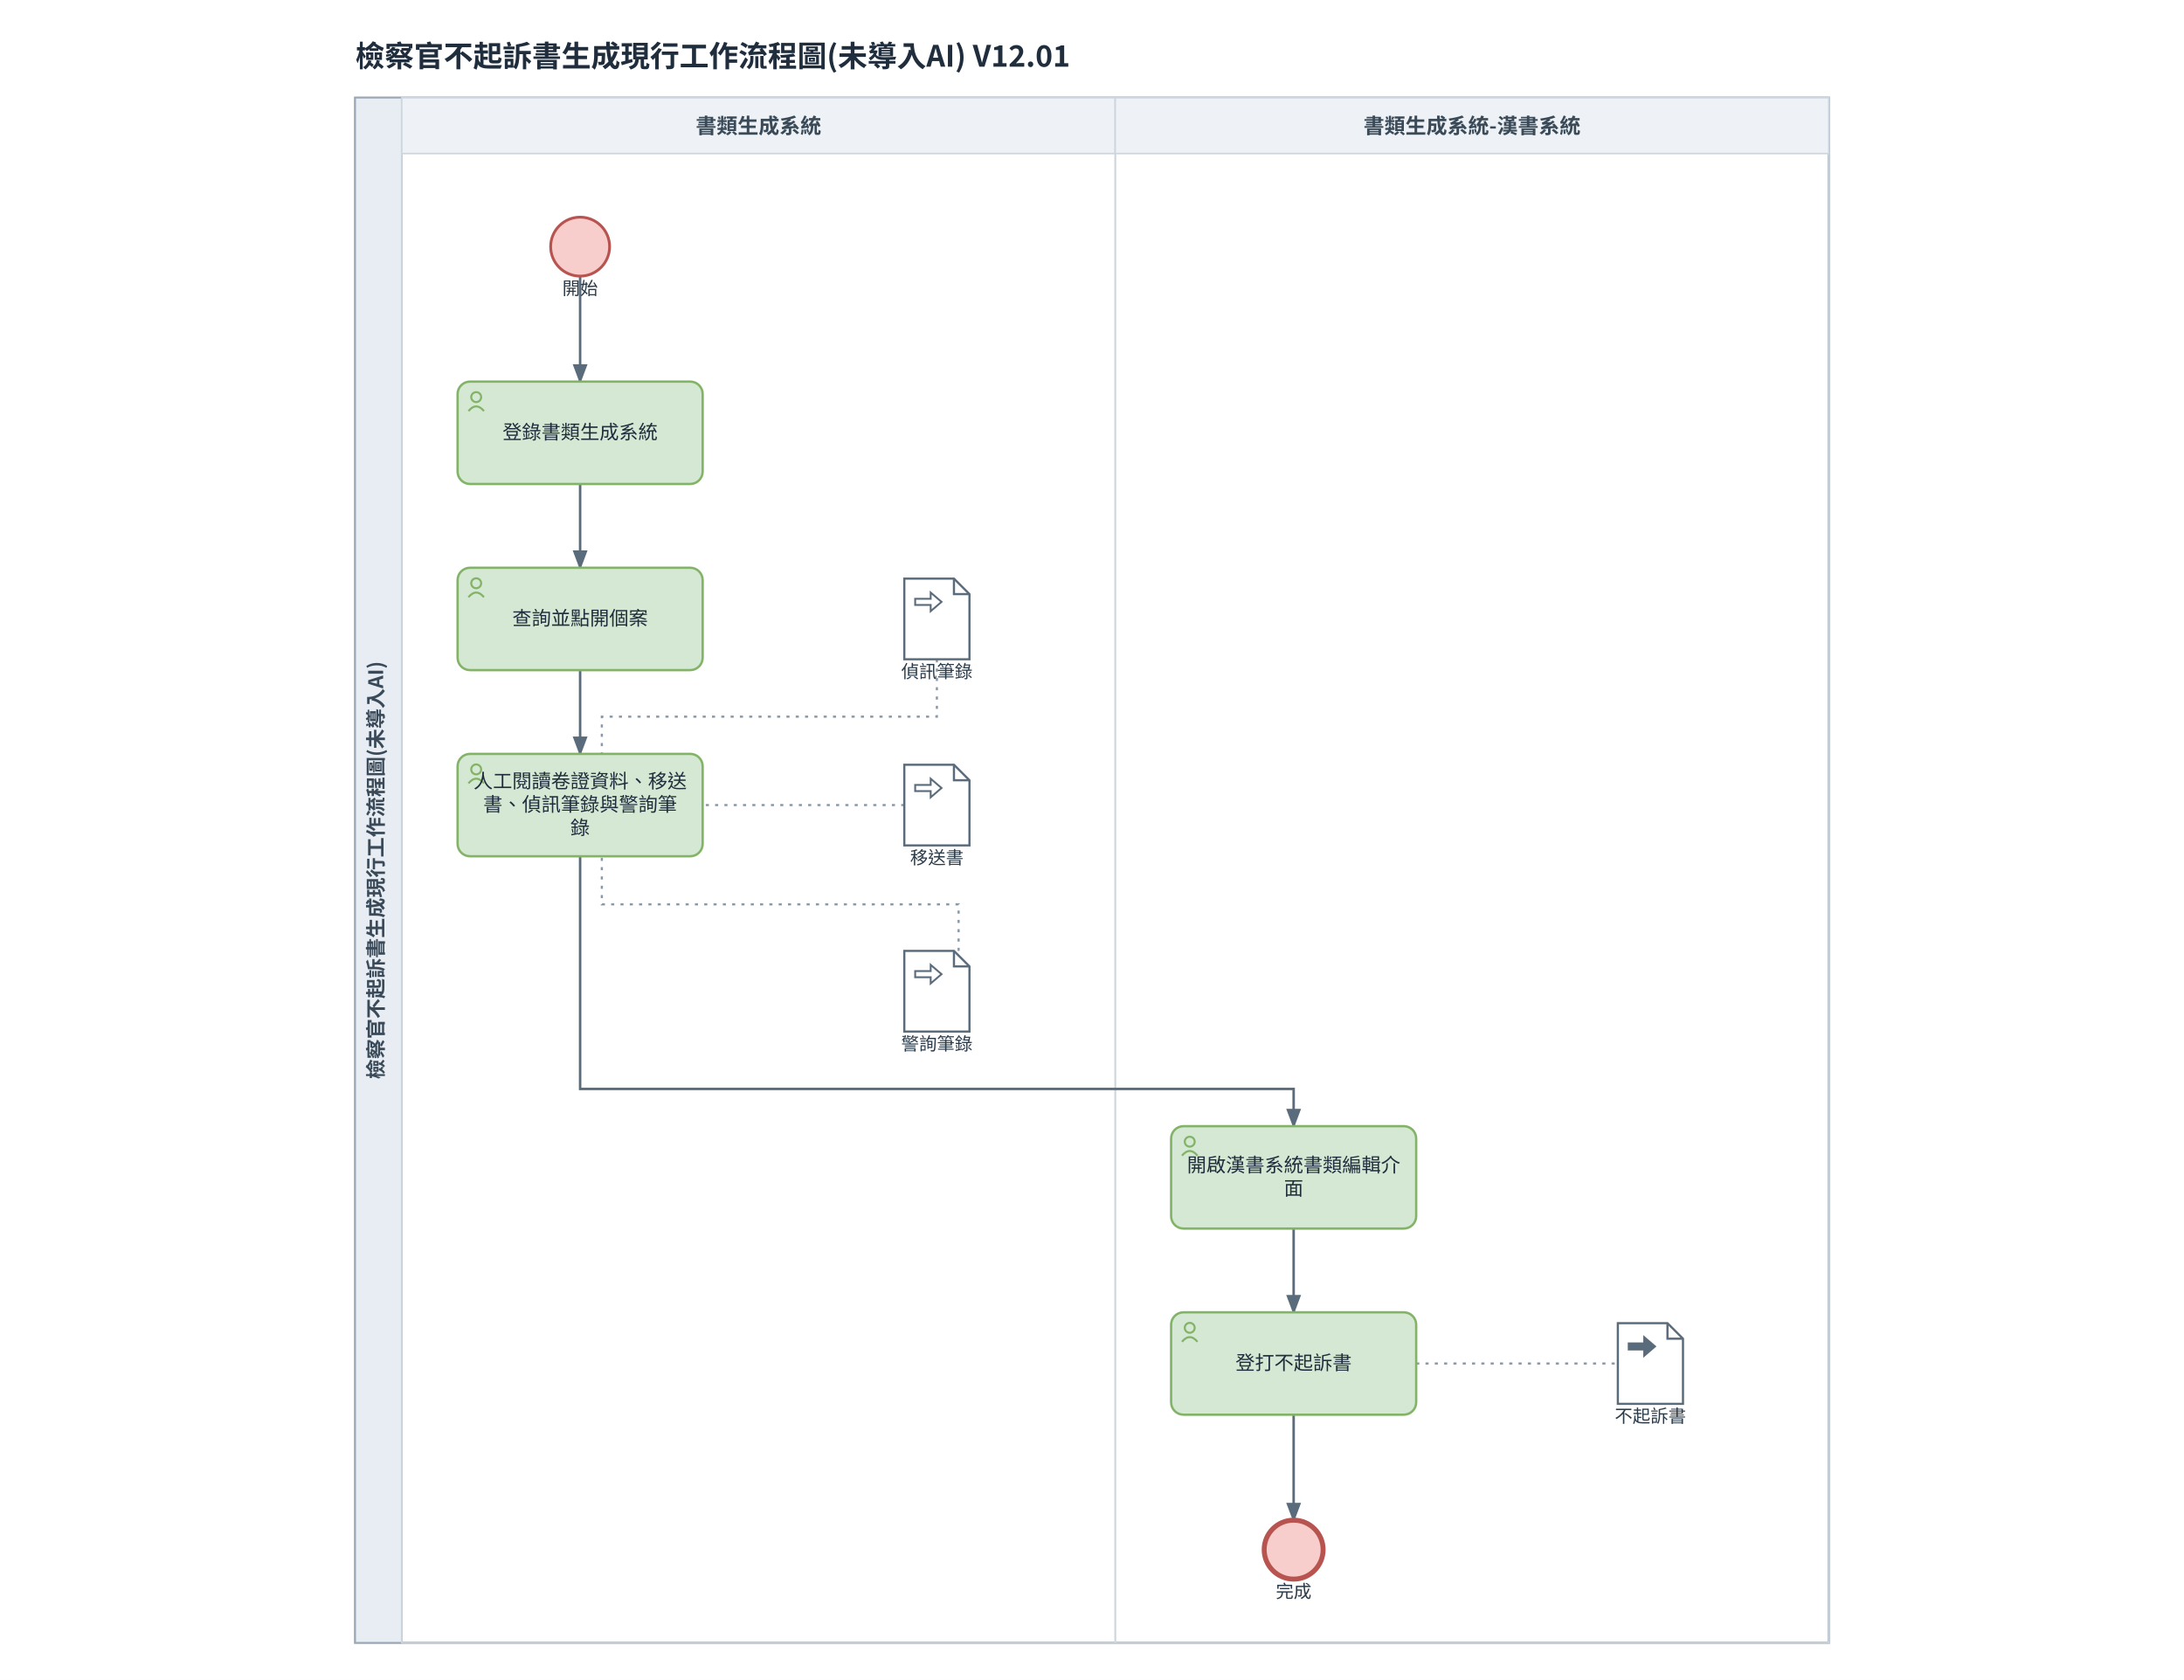
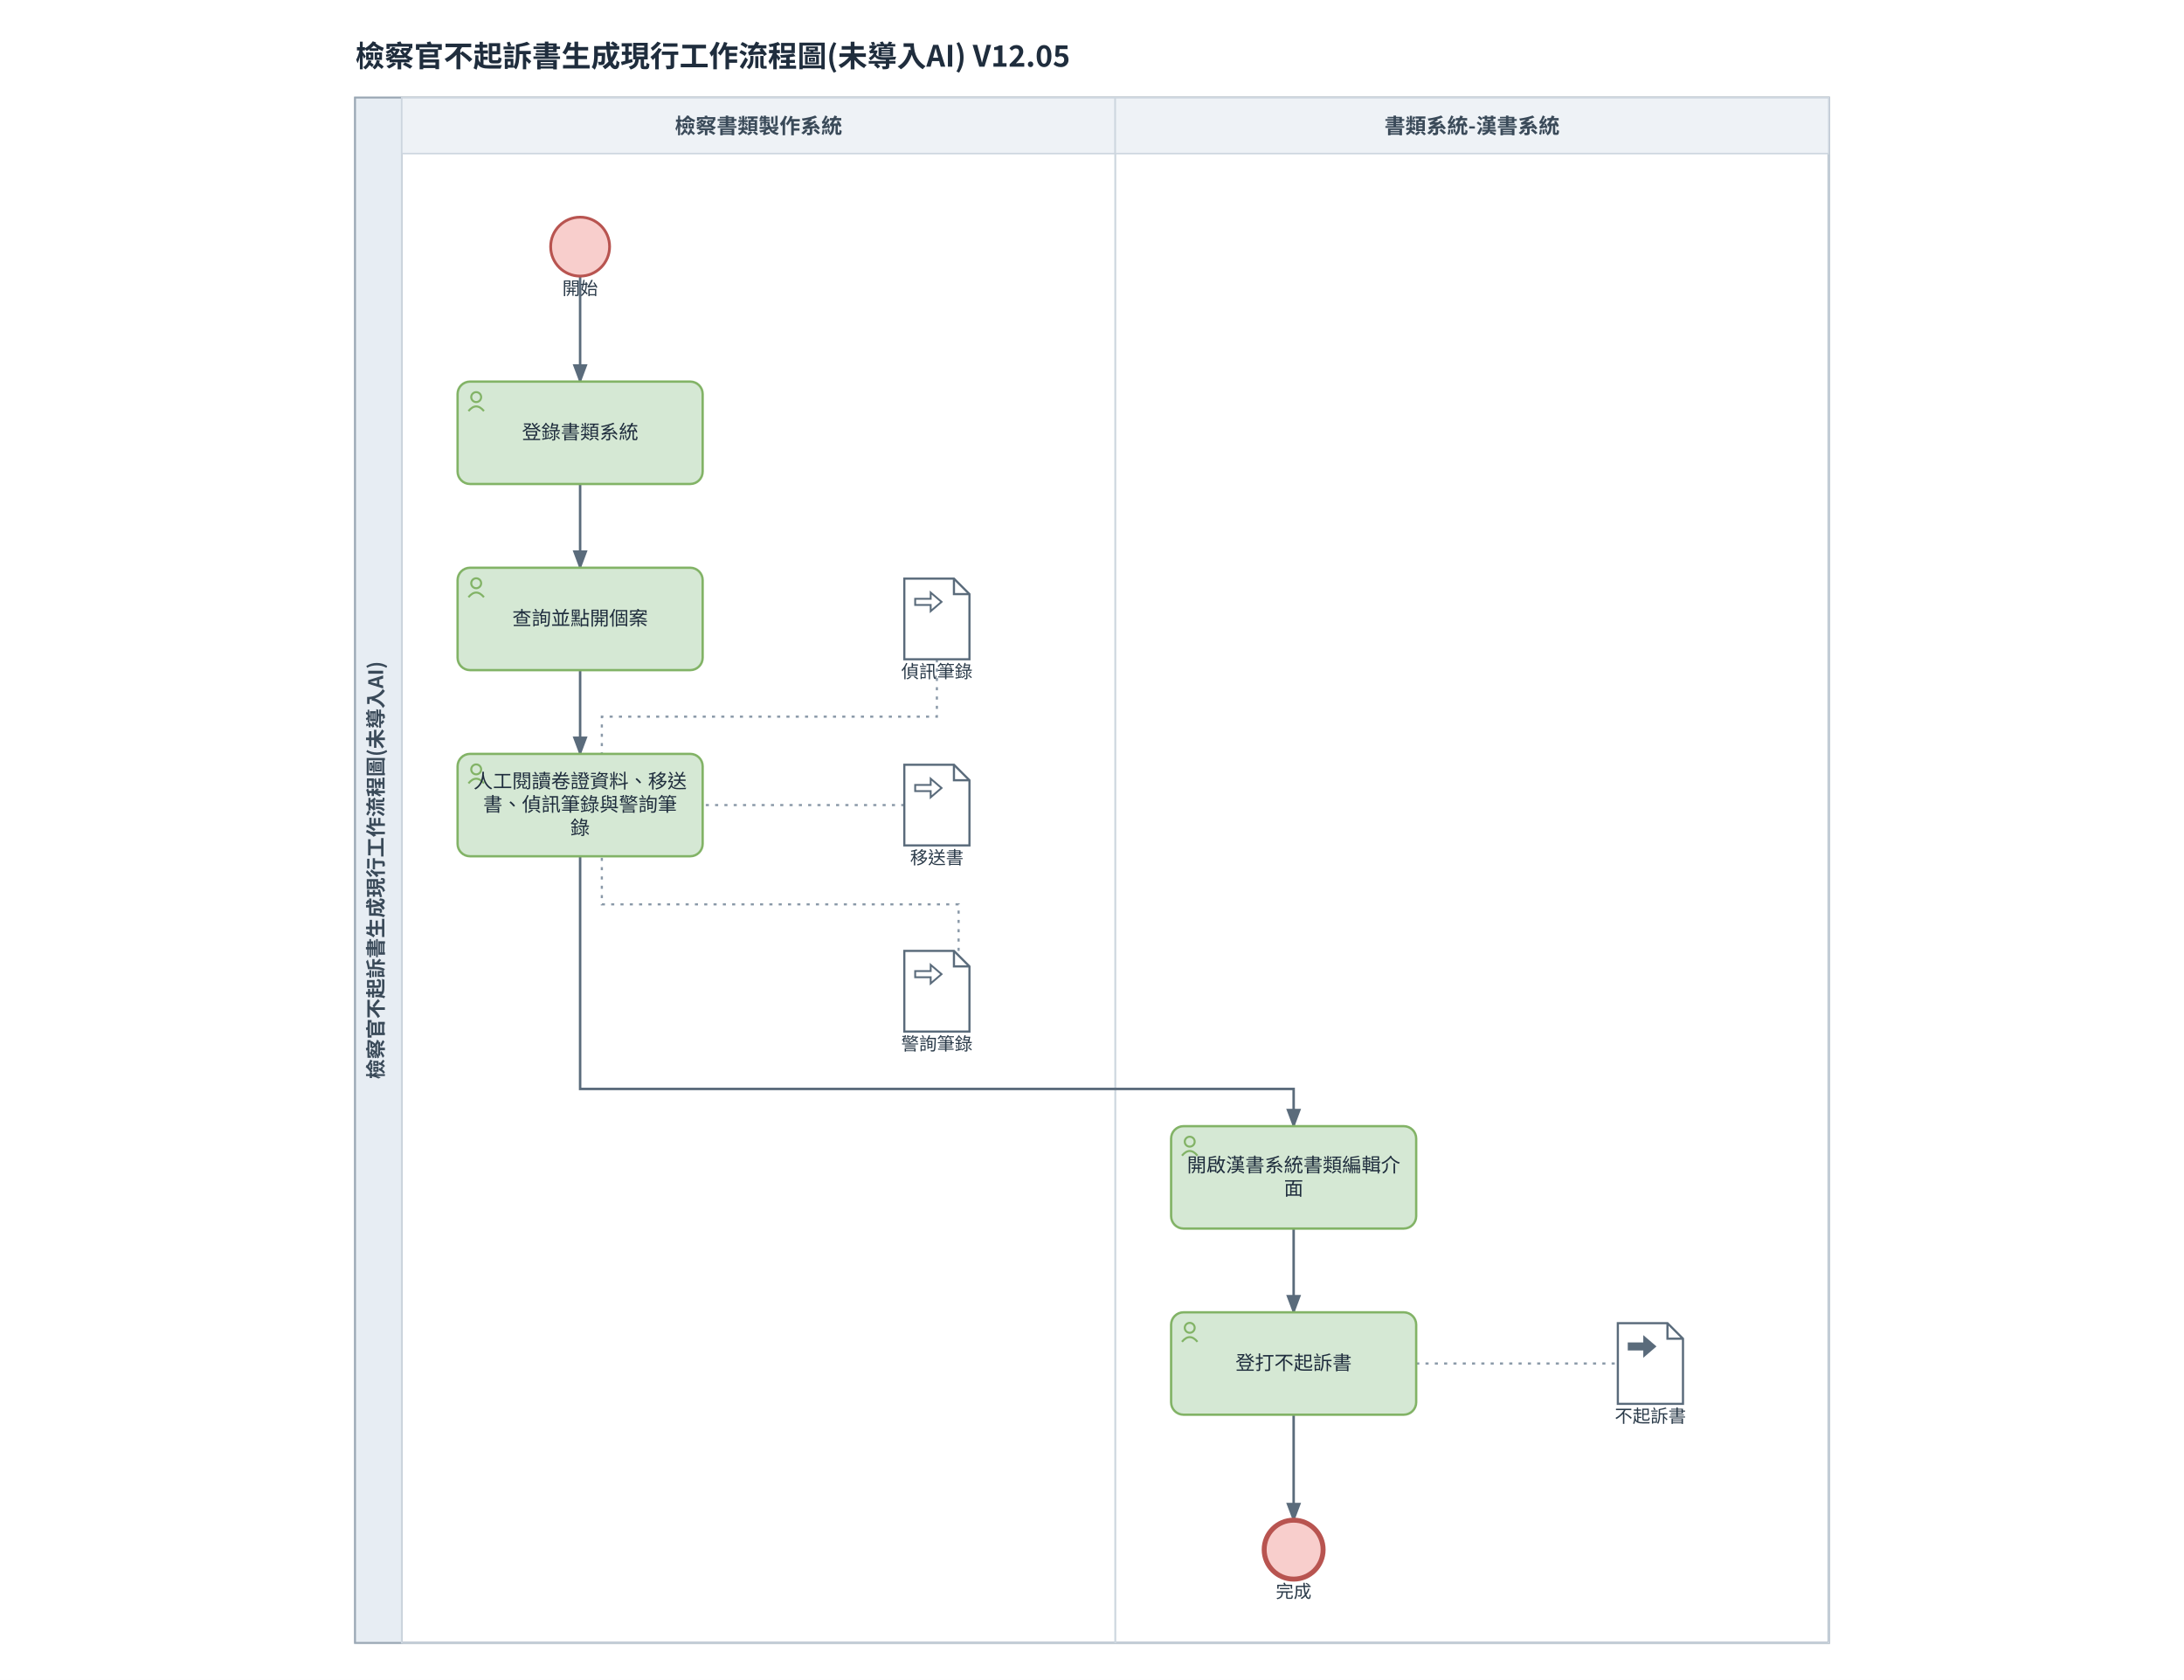
- <svg xmlns="http://www.w3.org/2000/svg" role="img" aria-label="檢察官不起訴書生成現行工作流程圖(未導入AI) V12.01" viewBox="-89 7 1408 1083" font-family="Microsoft JhengHei, PingFang TC, Noto Sans CJK TC, sans-serif">
+ <svg xmlns="http://www.w3.org/2000/svg" role="img" aria-label="檢察官不起訴書生成現行工作流程圖(未導入AI) V12.05" viewBox="-89 7 1408 1083" font-family="Microsoft JhengHei, PingFang TC, Noto Sans CJK TC, sans-serif">
  <rect x="-89" y="7" width="1408" height="1083" fill="#ffffff" />
-   <text x="140" y="50" font-size="19" font-weight="bold" fill="#1f2d3d">檢察官不起訴書生成現行工作流程圖(未導入AI) V12.01</text>
+   <text x="140" y="50" font-size="19" font-weight="bold" fill="#1f2d3d">檢察官不起訴書生成現行工作流程圖(未導入AI) V12.05</text>
  <defs>
    <marker id="arr" markerWidth="9" markerHeight="9" refX="7" refY="3" orient="auto" markerUnits="strokeWidth">
      <path d="M0,0 L8,3 L0,6 Z" fill="#5a6b7b" />
    </marker>
    <marker id="mfarr" markerWidth="11" markerHeight="11" refX="8" refY="4" orient="auto" markerUnits="strokeWidth">
      <path d="M0,0 L8,4 L0,8" fill="none" stroke="#6b7b8b" stroke-width="1.3" />
    </marker>
    <marker id="mfdot" markerWidth="10" markerHeight="10" refX="5" refY="5" orient="auto" markerUnits="strokeWidth">
      <circle cx="5" cy="5" r="3.2" fill="#fff" stroke="#6b7b8b" stroke-width="1.3" />
    </marker>
  </defs>
  <rect x="140" y="70" width="950" height="996" fill="none" stroke="#9aa7b4" stroke-width="1.5" />
  <rect x="140" y="70" width="30" height="996" fill="#e7edf3" stroke="#9aa7b4" />
  <text x="158" y="568.0" font-size="13" font-weight="bold" fill="#3a4a59" text-anchor="middle" transform="rotate(-90 158 568.0)">檢察官不起訴書生成現行工作流程圖(未導入AI)</text>
  <rect x="170" y="70" width="460" height="996" fill="none" stroke="#cdd6df" />
  <rect x="170" y="70" width="460" height="36" fill="#eef2f6" stroke="#cdd6df" />
-   <text x="400.0" y="93" font-size="13.5" font-weight="bold" fill="#3a4a59" text-anchor="middle">書類生成系統</text>
+   <text x="400.0" y="93" font-size="13.5" font-weight="bold" fill="#3a4a59" text-anchor="middle">檢察書類製作系統</text>
  <rect x="630" y="70" width="460" height="996" fill="none" stroke="#cdd6df" />
  <rect x="630" y="70" width="460" height="36" fill="#eef2f6" stroke="#cdd6df" />
-   <text x="860.0" y="93" font-size="13.5" font-weight="bold" fill="#3a4a59" text-anchor="middle">書類生成系統-漢書系統</text>
+   <text x="860.0" y="93" font-size="13.5" font-weight="bold" fill="#3a4a59" text-anchor="middle">書類系統-漢書系統</text>
  <path d="M285,185 L285,253" fill="none" stroke="#5a6b7b" stroke-width="1.6" marker-end="url(#arr)" />
  <path d="M285,319 L285,373" fill="none" stroke="#5a6b7b" stroke-width="1.6" marker-end="url(#arr)" />
  <path d="M285,439 L285,493" fill="none" stroke="#5a6b7b" stroke-width="1.6" marker-end="url(#arr)" />
  <path d="M285,559 L285,709 L745,709 L745,733" fill="none" stroke="#5a6b7b" stroke-width="1.6" marker-end="url(#arr)" />
  <path d="M745,799 L745,853" fill="none" stroke="#5a6b7b" stroke-width="1.6" marker-end="url(#arr)" />
  <path d="M745,919 L745,987" fill="none" stroke="#5a6b7b" stroke-width="1.6" marker-end="url(#arr)" />
  <path d="M824,886 L954,886" fill="none" stroke="#8a99a8" stroke-width="1.4" stroke-dasharray="2,4" />
  <path d="M494,526 L364,526" fill="none" stroke="#8a99a8" stroke-width="1.4" stroke-dasharray="2,4" />
  <path d="M515,432 L515,469 L299,469 L299,493" fill="none" stroke="#8a99a8" stroke-width="1.4" stroke-dasharray="2,4" />
  <path d="M529,620 L529,590 L299,590 L299,559" fill="none" stroke="#8a99a8" stroke-width="1.4" stroke-dasharray="2,4" />
  <circle cx="285.0" cy="166.0" r="19.0" fill="#f8cecc" stroke="#b85450" stroke-width="1.8" />
  <text x="285.0" y="197" font-size="11.5" fill="#2a3a49" text-anchor="middle">開始</text>
  <rect x="206" y="253" width="158" height="66" rx="8" fill="#d5e8d4" stroke="#82b366" stroke-width="1.5" />
  <circle cx="218" cy="263" r="3.2" fill="none" stroke="#82b366" stroke-width="1.3" />
  <path d="M213,272 Q218,266 223,272" fill="none" stroke="#82b366" stroke-width="1.3" />
-   <text x="285.0" y="290.0" font-size="12.5" fill="#1f2d3d" text-anchor="middle">登錄書類生成系統</text>
+   <text x="285.0" y="290.0" font-size="12.5" fill="#1f2d3d" text-anchor="middle">登錄書類系統</text>
  <rect x="206" y="373" width="158" height="66" rx="8" fill="#d5e8d4" stroke="#82b366" stroke-width="1.5" />
  <circle cx="218" cy="383" r="3.2" fill="none" stroke="#82b366" stroke-width="1.3" />
  <path d="M213,392 Q218,386 223,392" fill="none" stroke="#82b366" stroke-width="1.3" />
  <text x="285.0" y="410.0" font-size="12.5" fill="#1f2d3d" text-anchor="middle">查詢並點開個案</text>
  <rect x="206" y="493" width="158" height="66" rx="8" fill="#d5e8d4" stroke="#82b366" stroke-width="1.5" />
  <circle cx="218" cy="503" r="3.2" fill="none" stroke="#82b366" stroke-width="1.3" />
  <path d="M213,512 Q218,506 223,512" fill="none" stroke="#82b366" stroke-width="1.3" />
  <text x="285.0" y="515.0" font-size="12.5" fill="#1f2d3d" text-anchor="middle">人工閱讀卷證資料、移送</text>
  <text x="285.0" y="530.0" font-size="12.5" fill="#1f2d3d" text-anchor="middle">書、
偵訊筆錄與警詢筆</text>
  <text x="285.0" y="545.0" font-size="12.5" fill="#1f2d3d" text-anchor="middle">錄</text>
  <rect x="666" y="733" width="158" height="66" rx="8" fill="#d5e8d4" stroke="#82b366" stroke-width="1.5" />
  <circle cx="678" cy="743" r="3.2" fill="none" stroke="#82b366" stroke-width="1.3" />
  <path d="M673,752 Q678,746 683,752" fill="none" stroke="#82b366" stroke-width="1.3" />
  <text x="745.0" y="762.5" font-size="12.5" fill="#1f2d3d" text-anchor="middle">開啟漢書系統書類編輯介</text>
  <text x="745.0" y="777.5" font-size="12.5" fill="#1f2d3d" text-anchor="middle">面</text>
  <rect x="666" y="853" width="158" height="66" rx="8" fill="#d5e8d4" stroke="#82b366" stroke-width="1.5" />
  <circle cx="678" cy="863" r="3.2" fill="none" stroke="#82b366" stroke-width="1.3" />
  <path d="M673,872 Q678,866 683,872" fill="none" stroke="#82b366" stroke-width="1.3" />
  <text x="745.0" y="890.0" font-size="12.5" fill="#1f2d3d" text-anchor="middle">登打不起訴書</text>
  <circle cx="745.0" cy="1006.0" r="19.0" fill="#f8cecc" stroke="#b85450" stroke-width="3.2" />
  <text x="745.0" y="1037" font-size="11.5" fill="#2a3a49" text-anchor="middle">完成</text>
  <path d="M954,860 L986,860 L996,870 L996,912 L954,912 Z" fill="#ffffff" stroke="#5a6b7b" stroke-width="1.4" />
  <path d="M986,860 L986,870 L996,870" fill="none" stroke="#5a6b7b" stroke-width="1.4" />
  <path d="M961,873 L971,873 L971,869 L978,875 L971,881 L971,877 L961,877 Z" fill="#5a6b7b" stroke="#5a6b7b" stroke-width="1.2" />
  <text x="975.0" y="924" font-size="11.5" fill="#2a3a49" text-anchor="middle">不起訴書</text>
  <path d="M494,500 L526,500 L536,510 L536,552 L494,552 Z" fill="#ffffff" stroke="#5a6b7b" stroke-width="1.4" />
  <path d="M526,500 L526,510 L536,510" fill="none" stroke="#5a6b7b" stroke-width="1.4" />
  <path d="M501,513 L511,513 L511,509 L518,515 L511,521 L511,517 L501,517 Z" fill="none" stroke="#5a6b7b" stroke-width="1.2" />
  <text x="515.0" y="564" font-size="11.5" fill="#2a3a49" text-anchor="middle">移送書</text>
  <path d="M494,380 L526,380 L536,390 L536,432 L494,432 Z" fill="#ffffff" stroke="#5a6b7b" stroke-width="1.4" />
  <path d="M526,380 L526,390 L536,390" fill="none" stroke="#5a6b7b" stroke-width="1.4" />
  <path d="M501,393 L511,393 L511,389 L518,395 L511,401 L511,397 L501,397 Z" fill="none" stroke="#5a6b7b" stroke-width="1.2" />
  <text x="515.0" y="444" font-size="11.5" fill="#2a3a49" text-anchor="middle">偵訊筆錄</text>
  <path d="M494,620 L526,620 L536,630 L536,672 L494,672 Z" fill="#ffffff" stroke="#5a6b7b" stroke-width="1.4" />
  <path d="M526,620 L526,630 L536,630" fill="none" stroke="#5a6b7b" stroke-width="1.4" />
  <path d="M501,633 L511,633 L511,629 L518,635 L511,641 L511,637 L501,637 Z" fill="none" stroke="#5a6b7b" stroke-width="1.2" />
  <text x="515.0" y="684" font-size="11.5" fill="#2a3a49" text-anchor="middle">警詢筆錄</text>
</svg>
